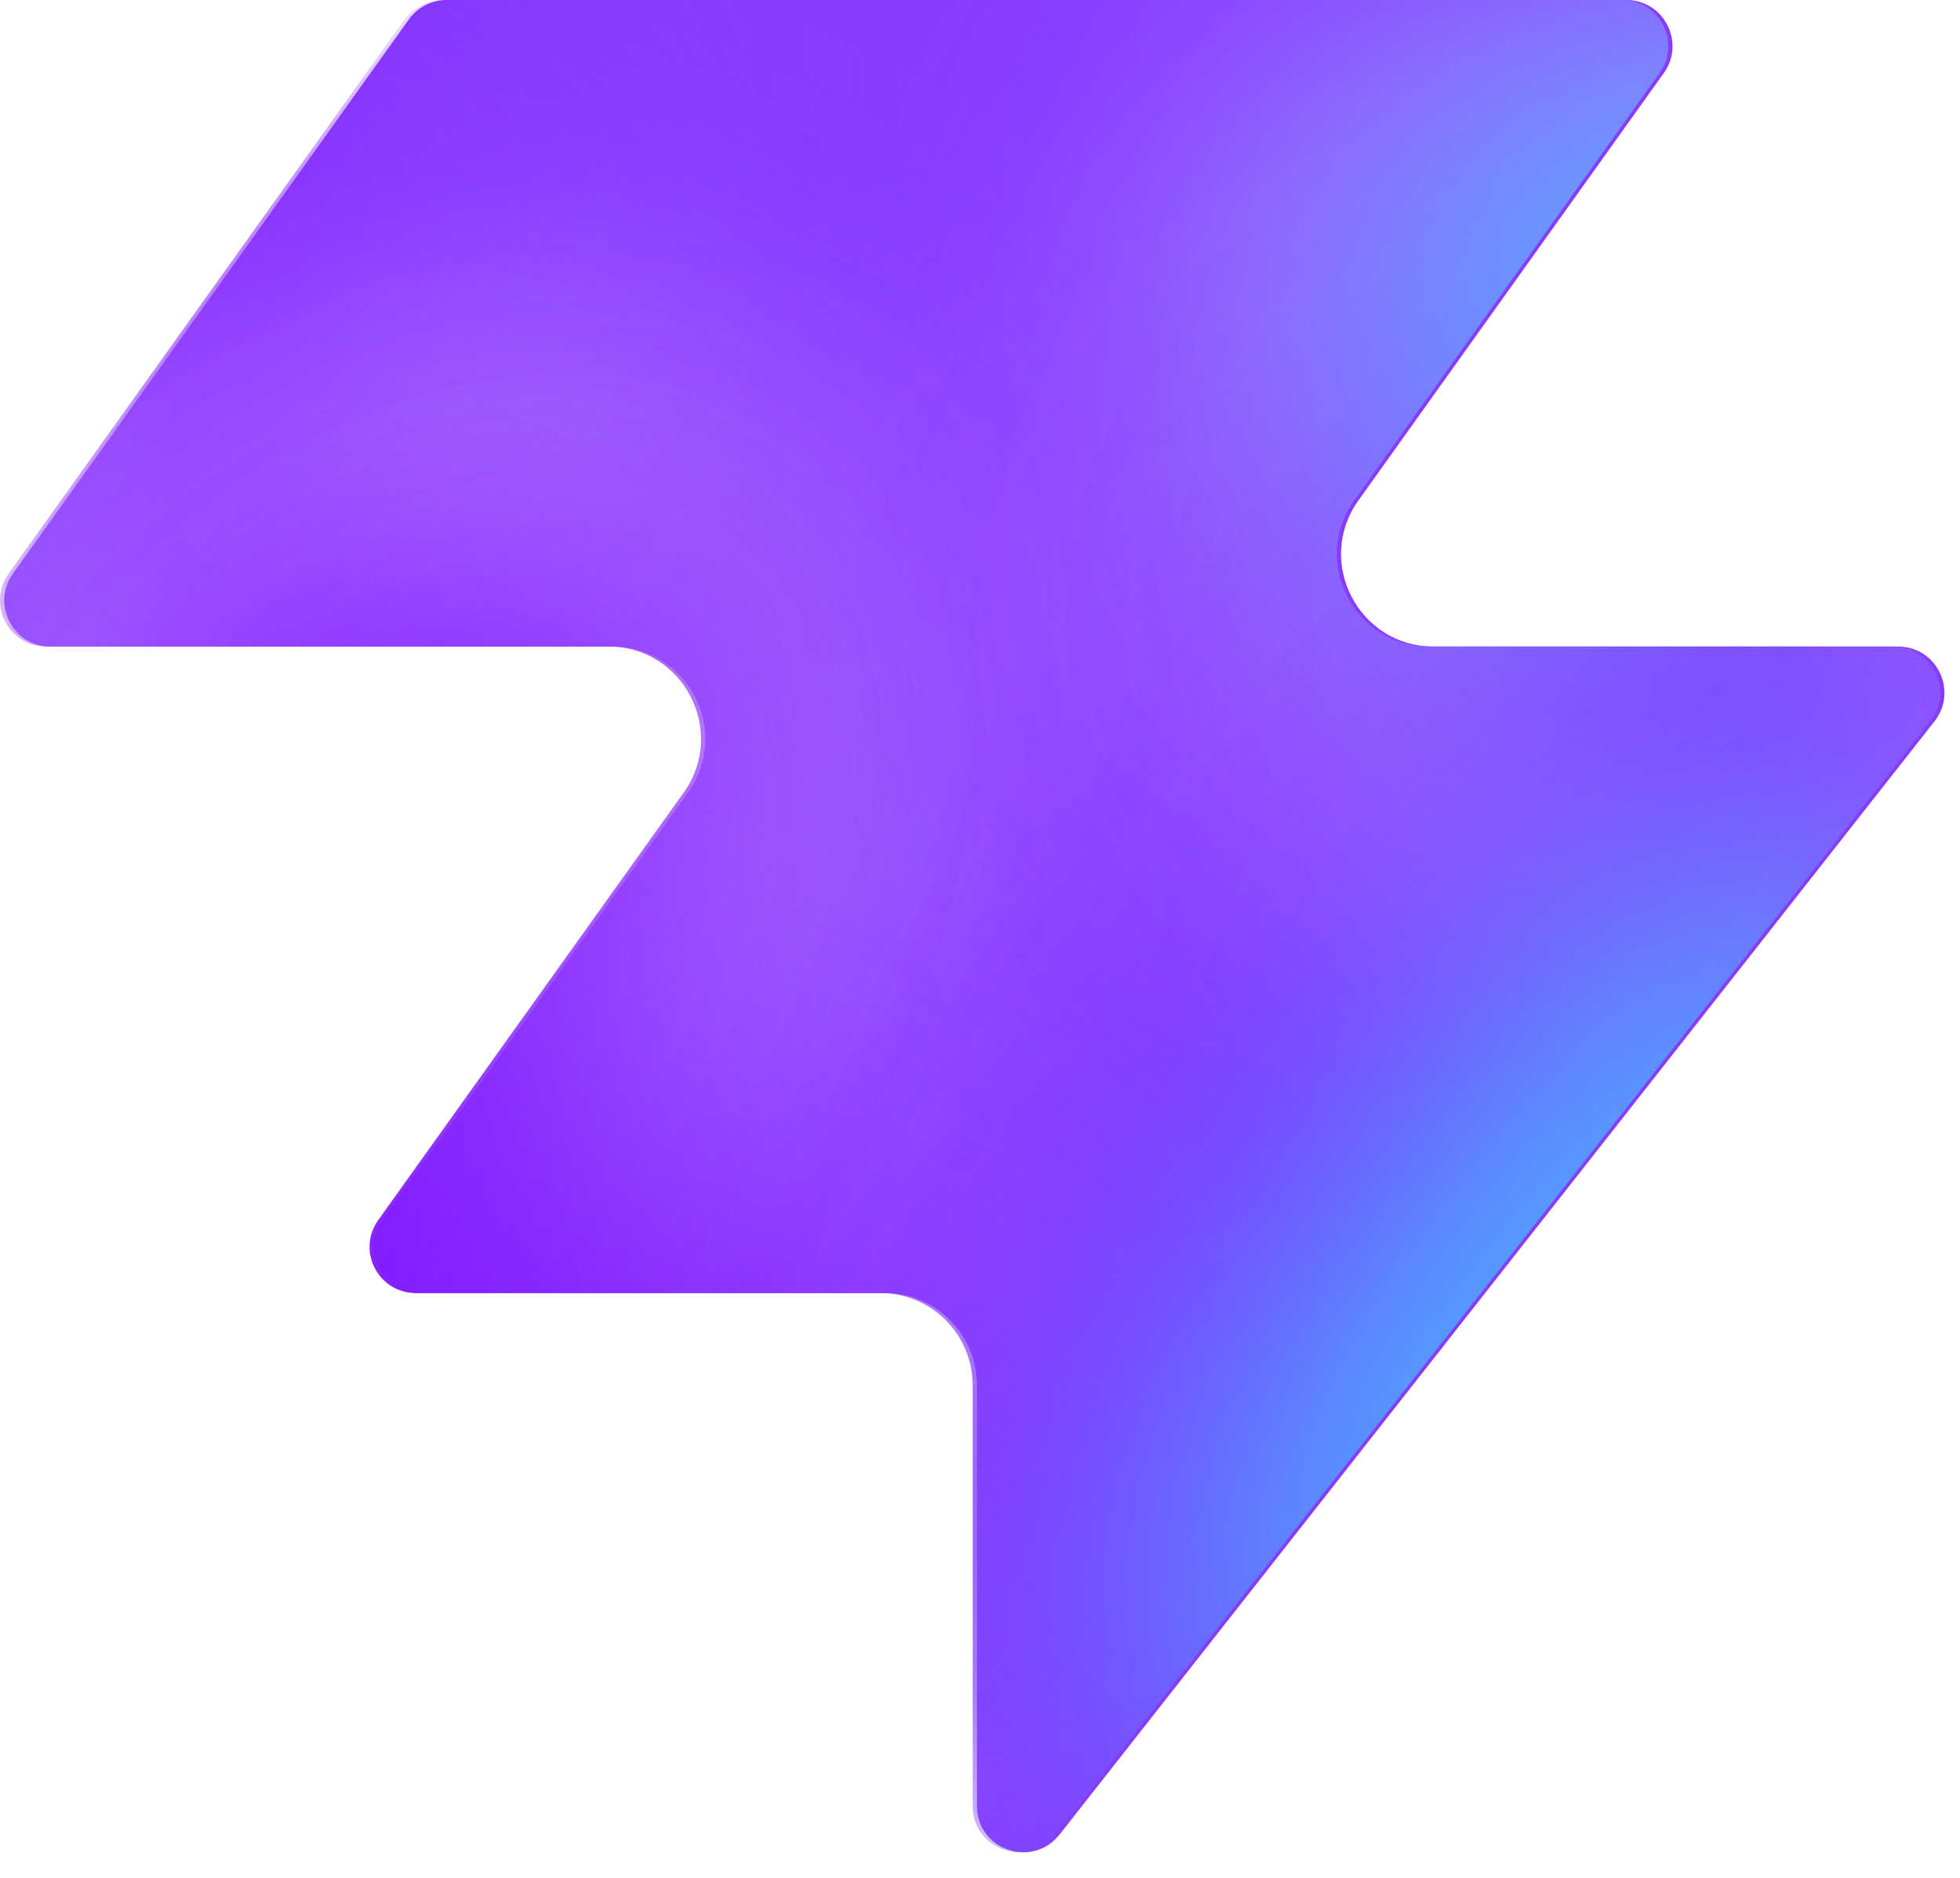
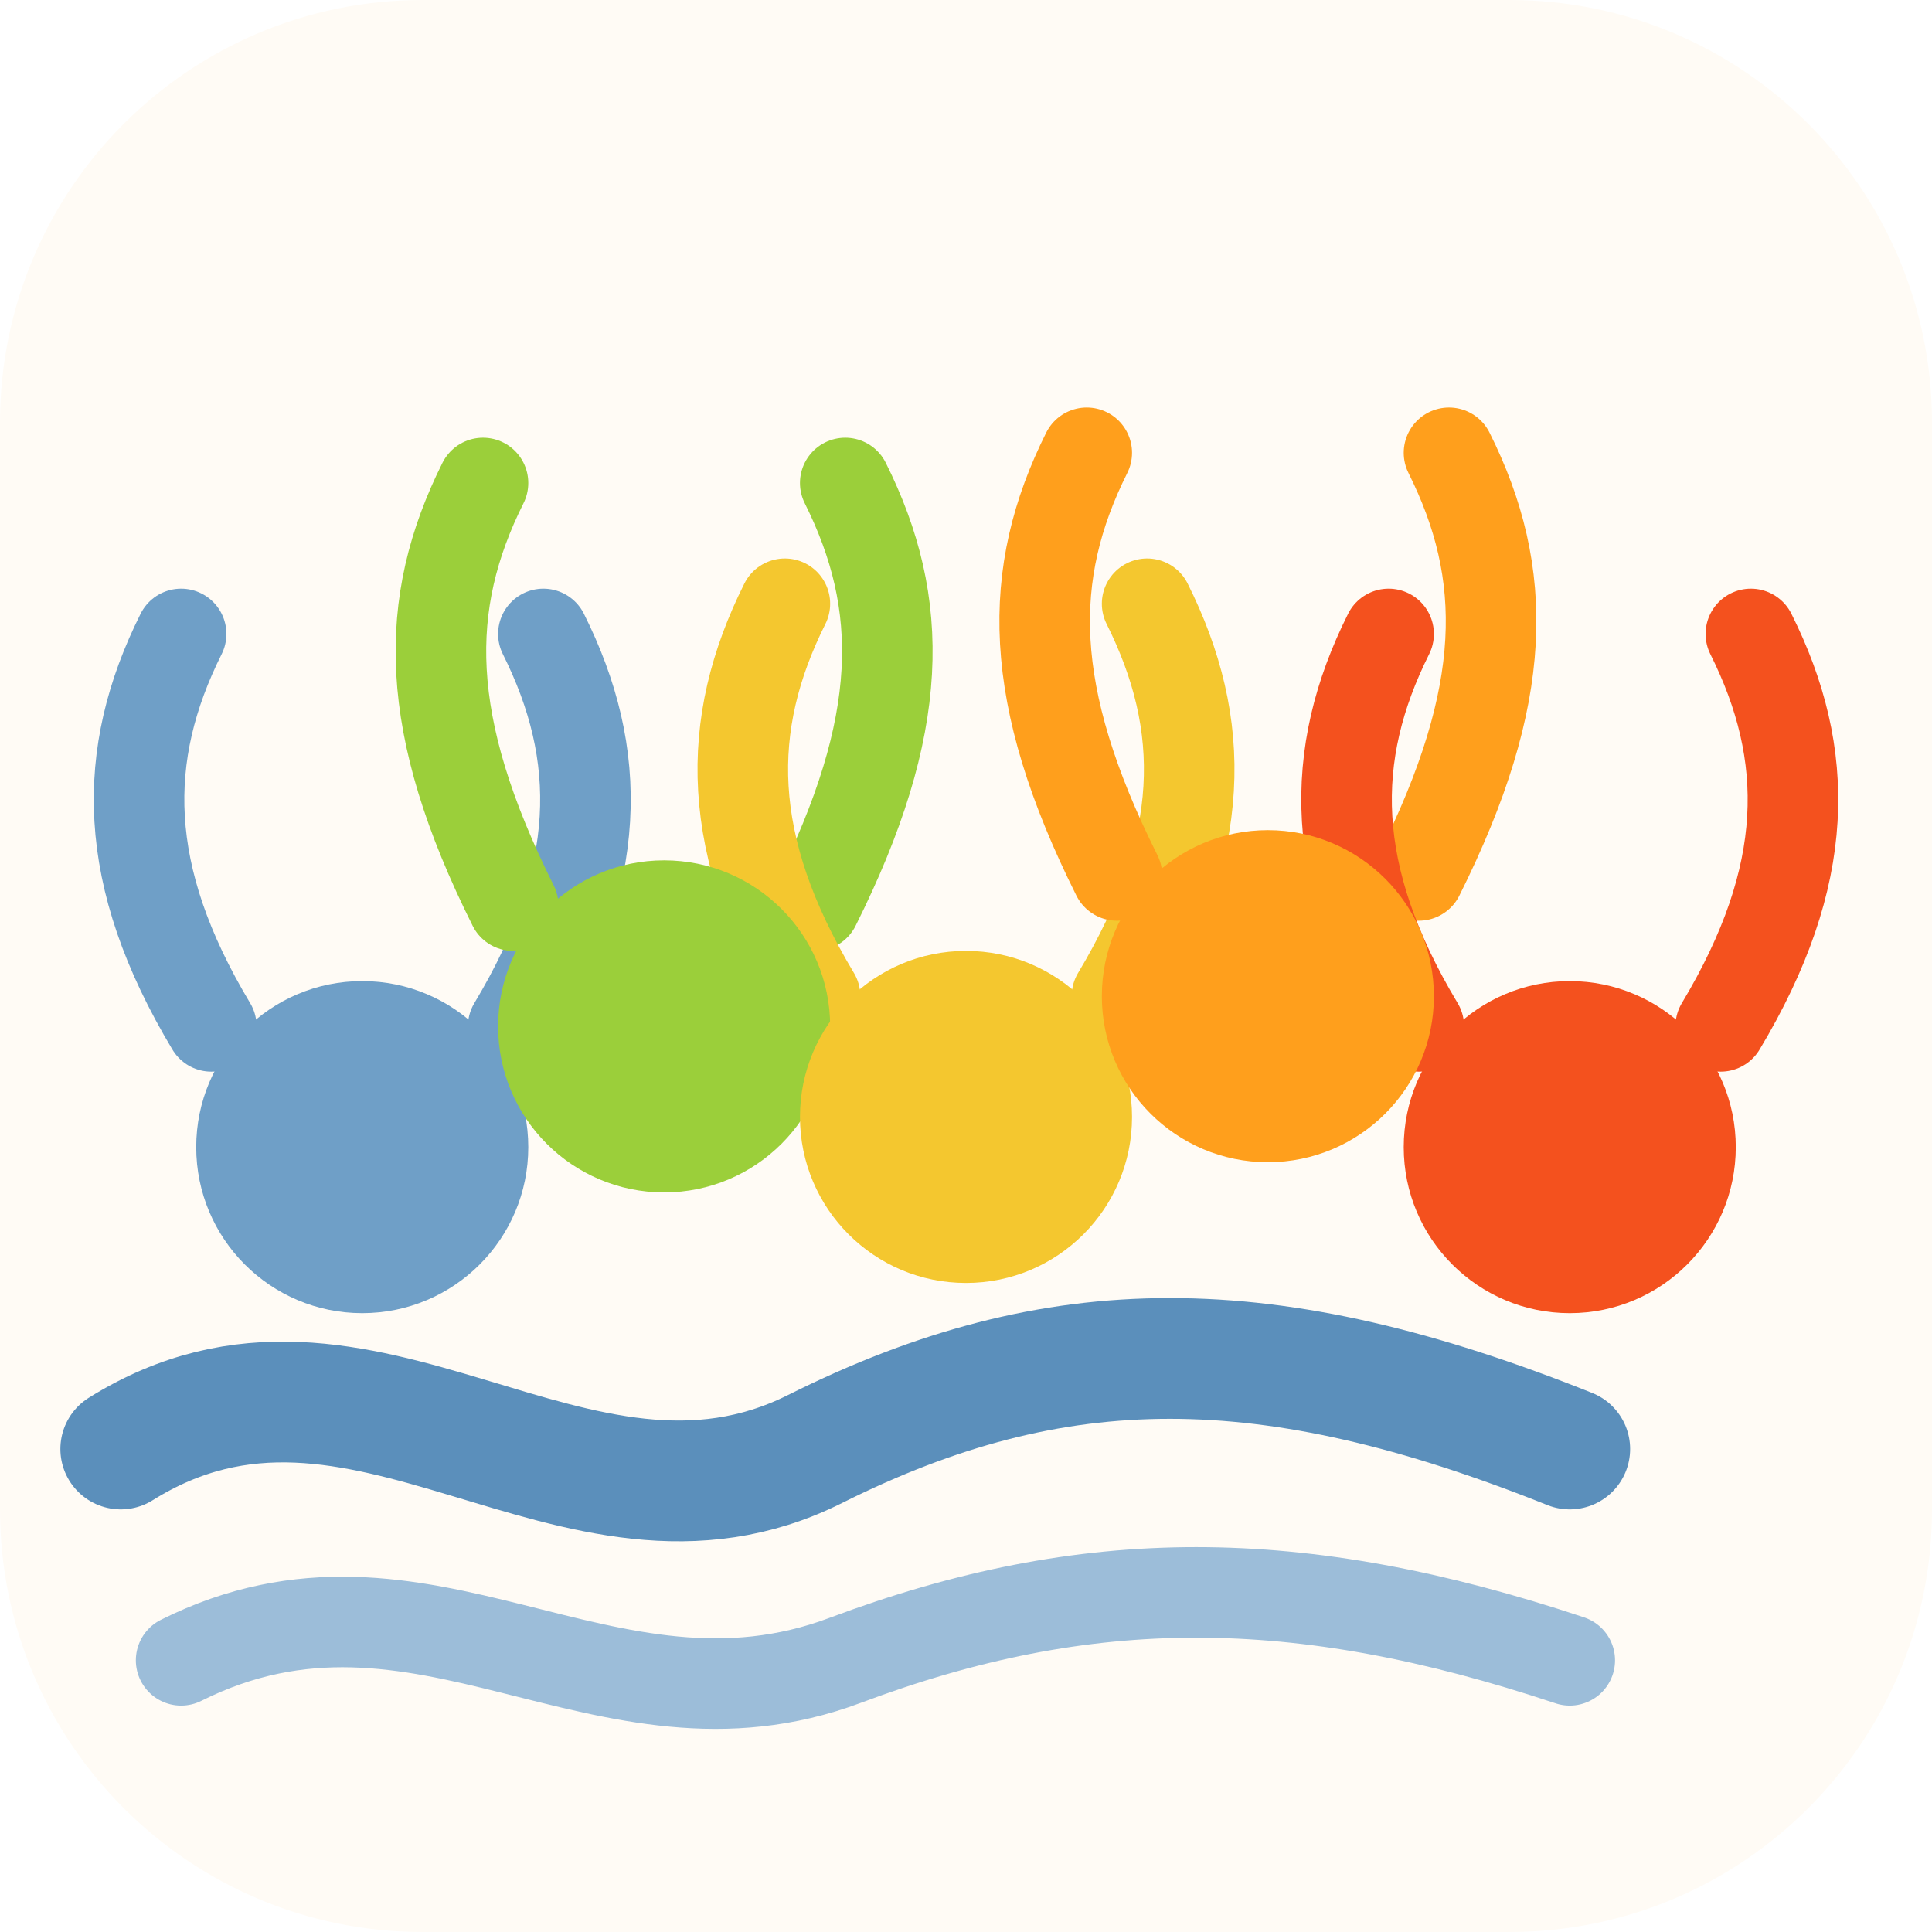
- <svg xmlns="http://www.w3.org/2000/svg" width="48" height="46" fill="none" viewBox="0 0 48 46">
-   <path fill="#863bff" d="M25.946 44.938c-.664.845-2.021.375-2.021-.698V33.937a2.26 2.26 0 0 0-2.262-2.262H10.287c-.92 0-1.456-1.04-.92-1.788l7.48-10.471c1.07-1.497 0-3.578-1.842-3.578H1.237c-.92 0-1.456-1.04-.92-1.788L10.013.474c.214-.297.556-.474.92-.474h28.894c.92 0 1.456 1.04.92 1.788l-7.48 10.471c-1.07 1.498 0 3.579 1.842 3.579h11.377c.943 0 1.473 1.088.89 1.83L25.947 44.94z" style="fill:#863bff;fill:color(display-p3 .525 .23 1);fill-opacity:1" />
-   <mask id="a" width="48" height="46" x="0" y="0" maskUnits="userSpaceOnUse" style="mask-type:alpha">
-     <path fill="#000" d="M25.842 44.938c-.664.844-2.021.375-2.021-.698V33.937a2.26 2.26 0 0 0-2.262-2.262H10.183c-.92 0-1.456-1.04-.92-1.788l7.48-10.471c1.07-1.498 0-3.579-1.842-3.579H1.133c-.92 0-1.456-1.04-.92-1.787L9.91.473c.214-.297.556-.474.92-.474h28.894c.92 0 1.456 1.04.92 1.788l-7.48 10.471c-1.07 1.498 0 3.578 1.842 3.578h11.377c.943 0 1.473 1.088.89 1.832L25.843 44.94z" style="fill:#000;fill-opacity:1" />
-   </mask>
-   <g mask="url(#a)">
-     <g filter="url(#b)">
-       <ellipse cx="5.508" cy="14.704" fill="#ede6ff" rx="5.508" ry="14.704" style="fill:#ede6ff;fill:color(display-p3 .927 .903 1);fill-opacity:1" transform="matrix(.00324 1 1 -.00324 -4.47 31.516)" />
-     </g>
-     <g filter="url(#c)">
-       <ellipse cx="10.399" cy="29.851" fill="#ede6ff" rx="10.399" ry="29.851" style="fill:#ede6ff;fill:color(display-p3 .927 .903 1);fill-opacity:1" transform="matrix(.00324 1 1 -.00324 -39.328 7.883)" />
-     </g>
-     <g filter="url(#d)">
-       <ellipse cx="5.508" cy="30.487" fill="#7e14ff" rx="5.508" ry="30.487" style="fill:#7e14ff;fill:color(display-p3 .492 .077 1);fill-opacity:1" transform="rotate(89.814 -25.913 -14.639)scale(1 -1)" />
-     </g>
-     <g filter="url(#e)">
-       <ellipse cx="5.508" cy="30.599" fill="#7e14ff" rx="5.508" ry="30.599" style="fill:#7e14ff;fill:color(display-p3 .492 .077 1);fill-opacity:1" transform="rotate(89.814 -32.644 -3.334)scale(1 -1)" />
-     </g>
-     <g filter="url(#f)">
-       <ellipse cx="5.508" cy="30.599" fill="#7e14ff" rx="5.508" ry="30.599" style="fill:#7e14ff;fill:color(display-p3 .492 .077 1);fill-opacity:1" transform="matrix(.00324 1 1 -.00324 -34.34 30.47)" />
-     </g>
-     <g filter="url(#g)">
-       <ellipse cx="14.072" cy="22.078" fill="#ede6ff" rx="14.072" ry="22.078" style="fill:#ede6ff;fill:color(display-p3 .927 .903 1);fill-opacity:1" transform="rotate(93.35 24.506 48.493)scale(-1 1)" />
-     </g>
-     <g filter="url(#h)">
-       <ellipse cx="3.47" cy="21.501" fill="#7e14ff" rx="3.47" ry="21.501" style="fill:#7e14ff;fill:color(display-p3 .492 .077 1);fill-opacity:1" transform="rotate(89.009 28.708 47.59)scale(-1 1)" />
-     </g>
-     <g filter="url(#i)">
-       <ellipse cx="3.47" cy="21.501" fill="#7e14ff" rx="3.47" ry="21.501" style="fill:#7e14ff;fill:color(display-p3 .492 .077 1);fill-opacity:1" transform="rotate(89.009 28.708 47.59)scale(-1 1)" />
-     </g>
-     <g filter="url(#j)">
-       <ellipse cx=".387" cy="8.972" fill="#7e14ff" rx="4.407" ry="29.108" style="fill:#7e14ff;fill:color(display-p3 .492 .077 1);fill-opacity:1" transform="rotate(39.51 .387 8.972)" />
-     </g>
-     <g filter="url(#k)">
-       <ellipse cx="47.523" cy="-6.092" fill="#7e14ff" rx="4.407" ry="29.108" style="fill:#7e14ff;fill:color(display-p3 .492 .077 1);fill-opacity:1" transform="rotate(37.892 47.523 -6.092)" />
-     </g>
-     <g filter="url(#l)">
-       <ellipse cx="41.412" cy="6.333" fill="#47bfff" rx="5.971" ry="9.665" style="fill:#47bfff;fill:color(display-p3 .28 .748 1);fill-opacity:1" transform="rotate(37.892 41.412 6.333)" />
-     </g>
-     <g filter="url(#m)">
-       <ellipse cx="-1.879" cy="38.332" fill="#7e14ff" rx="4.407" ry="29.108" style="fill:#7e14ff;fill:color(display-p3 .492 .077 1);fill-opacity:1" transform="rotate(37.892 -1.88 38.332)" />
-     </g>
-     <g filter="url(#n)">
-       <ellipse cx="-1.879" cy="38.332" fill="#7e14ff" rx="4.407" ry="29.108" style="fill:#7e14ff;fill:color(display-p3 .492 .077 1);fill-opacity:1" transform="rotate(37.892 -1.88 38.332)" />
-     </g>
-     <g filter="url(#o)">
-       <ellipse cx="35.651" cy="29.907" fill="#7e14ff" rx="4.407" ry="29.108" style="fill:#7e14ff;fill:color(display-p3 .492 .077 1);fill-opacity:1" transform="rotate(37.892 35.651 29.907)" />
-     </g>
-     <g filter="url(#p)">
-       <ellipse cx="38.418" cy="32.4" fill="#47bfff" rx="5.971" ry="15.297" style="fill:#47bfff;fill:color(display-p3 .28 .748 1);fill-opacity:1" transform="rotate(37.892 38.418 32.4)" />
-     </g>
+ <svg xmlns="http://www.w3.org/2000/svg" viewBox="0 0 64 64">
+   <rect width="64" height="64" rx="14" fill="#fffbf5" />
+   <g fill="none" stroke-linecap="round" stroke-width="3">
+     <path d="M7 34c-3-5-3-9-1-13M17 34c3-5 3-9 1-13" stroke="#6f9fc7" />
+     <path d="M17 30c-3-6-3-10-1-14M27 30c3-6 3-10 1-14" stroke="#9bcf3a" />
+     <path d="M27 33c-3-5-3-9-1-13M37 33c3-5 3-9 1-13" stroke="#f4c72f" />
+     <path d="M37 29c-3-6-3-10-1-14M47 29c3-6 3-10 1-14" stroke="#ff9f1c" />
+     <path d="M47 34c-3-5-3-9-1-13M57 34c3-5 3-9 1-13" stroke="#f4511e" />
  </g>
-   <defs>
-     <filter id="b" width="60.045" height="41.654" x="-19.77" y="16.149" color-interpolation-filters="sRGB" filterUnits="userSpaceOnUse">
-       <feFlood flood-opacity="0" result="BackgroundImageFix" />
-       <feBlend in="SourceGraphic" in2="BackgroundImageFix" result="shape" />
-       <feGaussianBlur result="effect1_foregroundBlur_2002_17158" stdDeviation="7.659" />
-     </filter>
-     <filter id="c" width="90.34" height="51.437" x="-54.613" y="-7.533" color-interpolation-filters="sRGB" filterUnits="userSpaceOnUse">
-       <feFlood flood-opacity="0" result="BackgroundImageFix" />
-       <feBlend in="SourceGraphic" in2="BackgroundImageFix" result="shape" />
-       <feGaussianBlur result="effect1_foregroundBlur_2002_17158" stdDeviation="7.659" />
-     </filter>
-     <filter id="d" width="79.355" height="29.4" x="-49.64" y="2.03" color-interpolation-filters="sRGB" filterUnits="userSpaceOnUse">
-       <feFlood flood-opacity="0" result="BackgroundImageFix" />
-       <feBlend in="SourceGraphic" in2="BackgroundImageFix" result="shape" />
-       <feGaussianBlur result="effect1_foregroundBlur_2002_17158" stdDeviation="4.596" />
-     </filter>
-     <filter id="e" width="79.579" height="29.4" x="-45.045" y="20.029" color-interpolation-filters="sRGB" filterUnits="userSpaceOnUse">
-       <feFlood flood-opacity="0" result="BackgroundImageFix" />
-       <feBlend in="SourceGraphic" in2="BackgroundImageFix" result="shape" />
-       <feGaussianBlur result="effect1_foregroundBlur_2002_17158" stdDeviation="4.596" />
-     </filter>
-     <filter id="f" width="79.579" height="29.4" x="-43.513" y="21.178" color-interpolation-filters="sRGB" filterUnits="userSpaceOnUse">
-       <feFlood flood-opacity="0" result="BackgroundImageFix" />
-       <feBlend in="SourceGraphic" in2="BackgroundImageFix" result="shape" />
-       <feGaussianBlur result="effect1_foregroundBlur_2002_17158" stdDeviation="4.596" />
-     </filter>
-     <filter id="g" width="74.749" height="58.852" x="15.756" y="-17.901" color-interpolation-filters="sRGB" filterUnits="userSpaceOnUse">
-       <feFlood flood-opacity="0" result="BackgroundImageFix" />
-       <feBlend in="SourceGraphic" in2="BackgroundImageFix" result="shape" />
-       <feGaussianBlur result="effect1_foregroundBlur_2002_17158" stdDeviation="7.659" />
-     </filter>
-     <filter id="h" width="61.377" height="25.362" x="23.548" y="2.284" color-interpolation-filters="sRGB" filterUnits="userSpaceOnUse">
-       <feFlood flood-opacity="0" result="BackgroundImageFix" />
-       <feBlend in="SourceGraphic" in2="BackgroundImageFix" result="shape" />
-       <feGaussianBlur result="effect1_foregroundBlur_2002_17158" stdDeviation="4.596" />
-     </filter>
-     <filter id="i" width="61.377" height="25.362" x="23.548" y="2.284" color-interpolation-filters="sRGB" filterUnits="userSpaceOnUse">
-       <feFlood flood-opacity="0" result="BackgroundImageFix" />
-       <feBlend in="SourceGraphic" in2="BackgroundImageFix" result="shape" />
-       <feGaussianBlur result="effect1_foregroundBlur_2002_17158" stdDeviation="4.596" />
-     </filter>
-     <filter id="j" width="56.045" height="63.649" x="-27.636" y="-22.853" color-interpolation-filters="sRGB" filterUnits="userSpaceOnUse">
-       <feFlood flood-opacity="0" result="BackgroundImageFix" />
-       <feBlend in="SourceGraphic" in2="BackgroundImageFix" result="shape" />
-       <feGaussianBlur result="effect1_foregroundBlur_2002_17158" stdDeviation="4.596" />
-     </filter>
-     <filter id="k" width="54.814" height="64.646" x="20.116" y="-38.415" color-interpolation-filters="sRGB" filterUnits="userSpaceOnUse">
-       <feFlood flood-opacity="0" result="BackgroundImageFix" />
-       <feBlend in="SourceGraphic" in2="BackgroundImageFix" result="shape" />
-       <feGaussianBlur result="effect1_foregroundBlur_2002_17158" stdDeviation="4.596" />
-     </filter>
-     <filter id="l" width="33.541" height="35.313" x="24.641" y="-11.323" color-interpolation-filters="sRGB" filterUnits="userSpaceOnUse">
-       <feFlood flood-opacity="0" result="BackgroundImageFix" />
-       <feBlend in="SourceGraphic" in2="BackgroundImageFix" result="shape" />
-       <feGaussianBlur result="effect1_foregroundBlur_2002_17158" stdDeviation="4.596" />
-     </filter>
-     <filter id="m" width="54.814" height="64.646" x="-29.286" y="6.009" color-interpolation-filters="sRGB" filterUnits="userSpaceOnUse">
-       <feFlood flood-opacity="0" result="BackgroundImageFix" />
-       <feBlend in="SourceGraphic" in2="BackgroundImageFix" result="shape" />
-       <feGaussianBlur result="effect1_foregroundBlur_2002_17158" stdDeviation="4.596" />
-     </filter>
-     <filter id="n" width="54.814" height="64.646" x="-29.286" y="6.009" color-interpolation-filters="sRGB" filterUnits="userSpaceOnUse">
-       <feFlood flood-opacity="0" result="BackgroundImageFix" />
-       <feBlend in="SourceGraphic" in2="BackgroundImageFix" result="shape" />
-       <feGaussianBlur result="effect1_foregroundBlur_2002_17158" stdDeviation="4.596" />
-     </filter>
-     <filter id="o" width="54.814" height="64.646" x="8.244" y="-2.416" color-interpolation-filters="sRGB" filterUnits="userSpaceOnUse">
-       <feFlood flood-opacity="0" result="BackgroundImageFix" />
-       <feBlend in="SourceGraphic" in2="BackgroundImageFix" result="shape" />
-       <feGaussianBlur result="effect1_foregroundBlur_2002_17158" stdDeviation="4.596" />
-     </filter>
-     <filter id="p" width="39.409" height="43.623" x="18.713" y="10.588" color-interpolation-filters="sRGB" filterUnits="userSpaceOnUse">
-       <feFlood flood-opacity="0" result="BackgroundImageFix" />
-       <feBlend in="SourceGraphic" in2="BackgroundImageFix" result="shape" />
-       <feGaussianBlur result="effect1_foregroundBlur_2002_17158" stdDeviation="4.596" />
-     </filter>
-   </defs>
+   <g>
+     <circle cx="12" cy="38" r="5.5" fill="#6f9fc7" />
+     <circle cx="22" cy="34" r="5.5" fill="#9bcf3a" />
+     <circle cx="32" cy="37" r="5.5" fill="#f4c72f" />
+     <circle cx="42" cy="33" r="5.5" fill="#ff9f1c" />
+     <circle cx="52" cy="38" r="5.5" fill="#f4511e" />
+   </g>
+   <path d="M4 48c8-5 15 4 23 0s15-4 25 0" fill="none" stroke="#5b8fbb" stroke-width="4" stroke-linecap="round" />
+   <path d="M6 55c8-4 14 3 22 0s15-3 24 0" fill="none" stroke="#9cbdd9" stroke-width="3" stroke-linecap="round" />
</svg>
